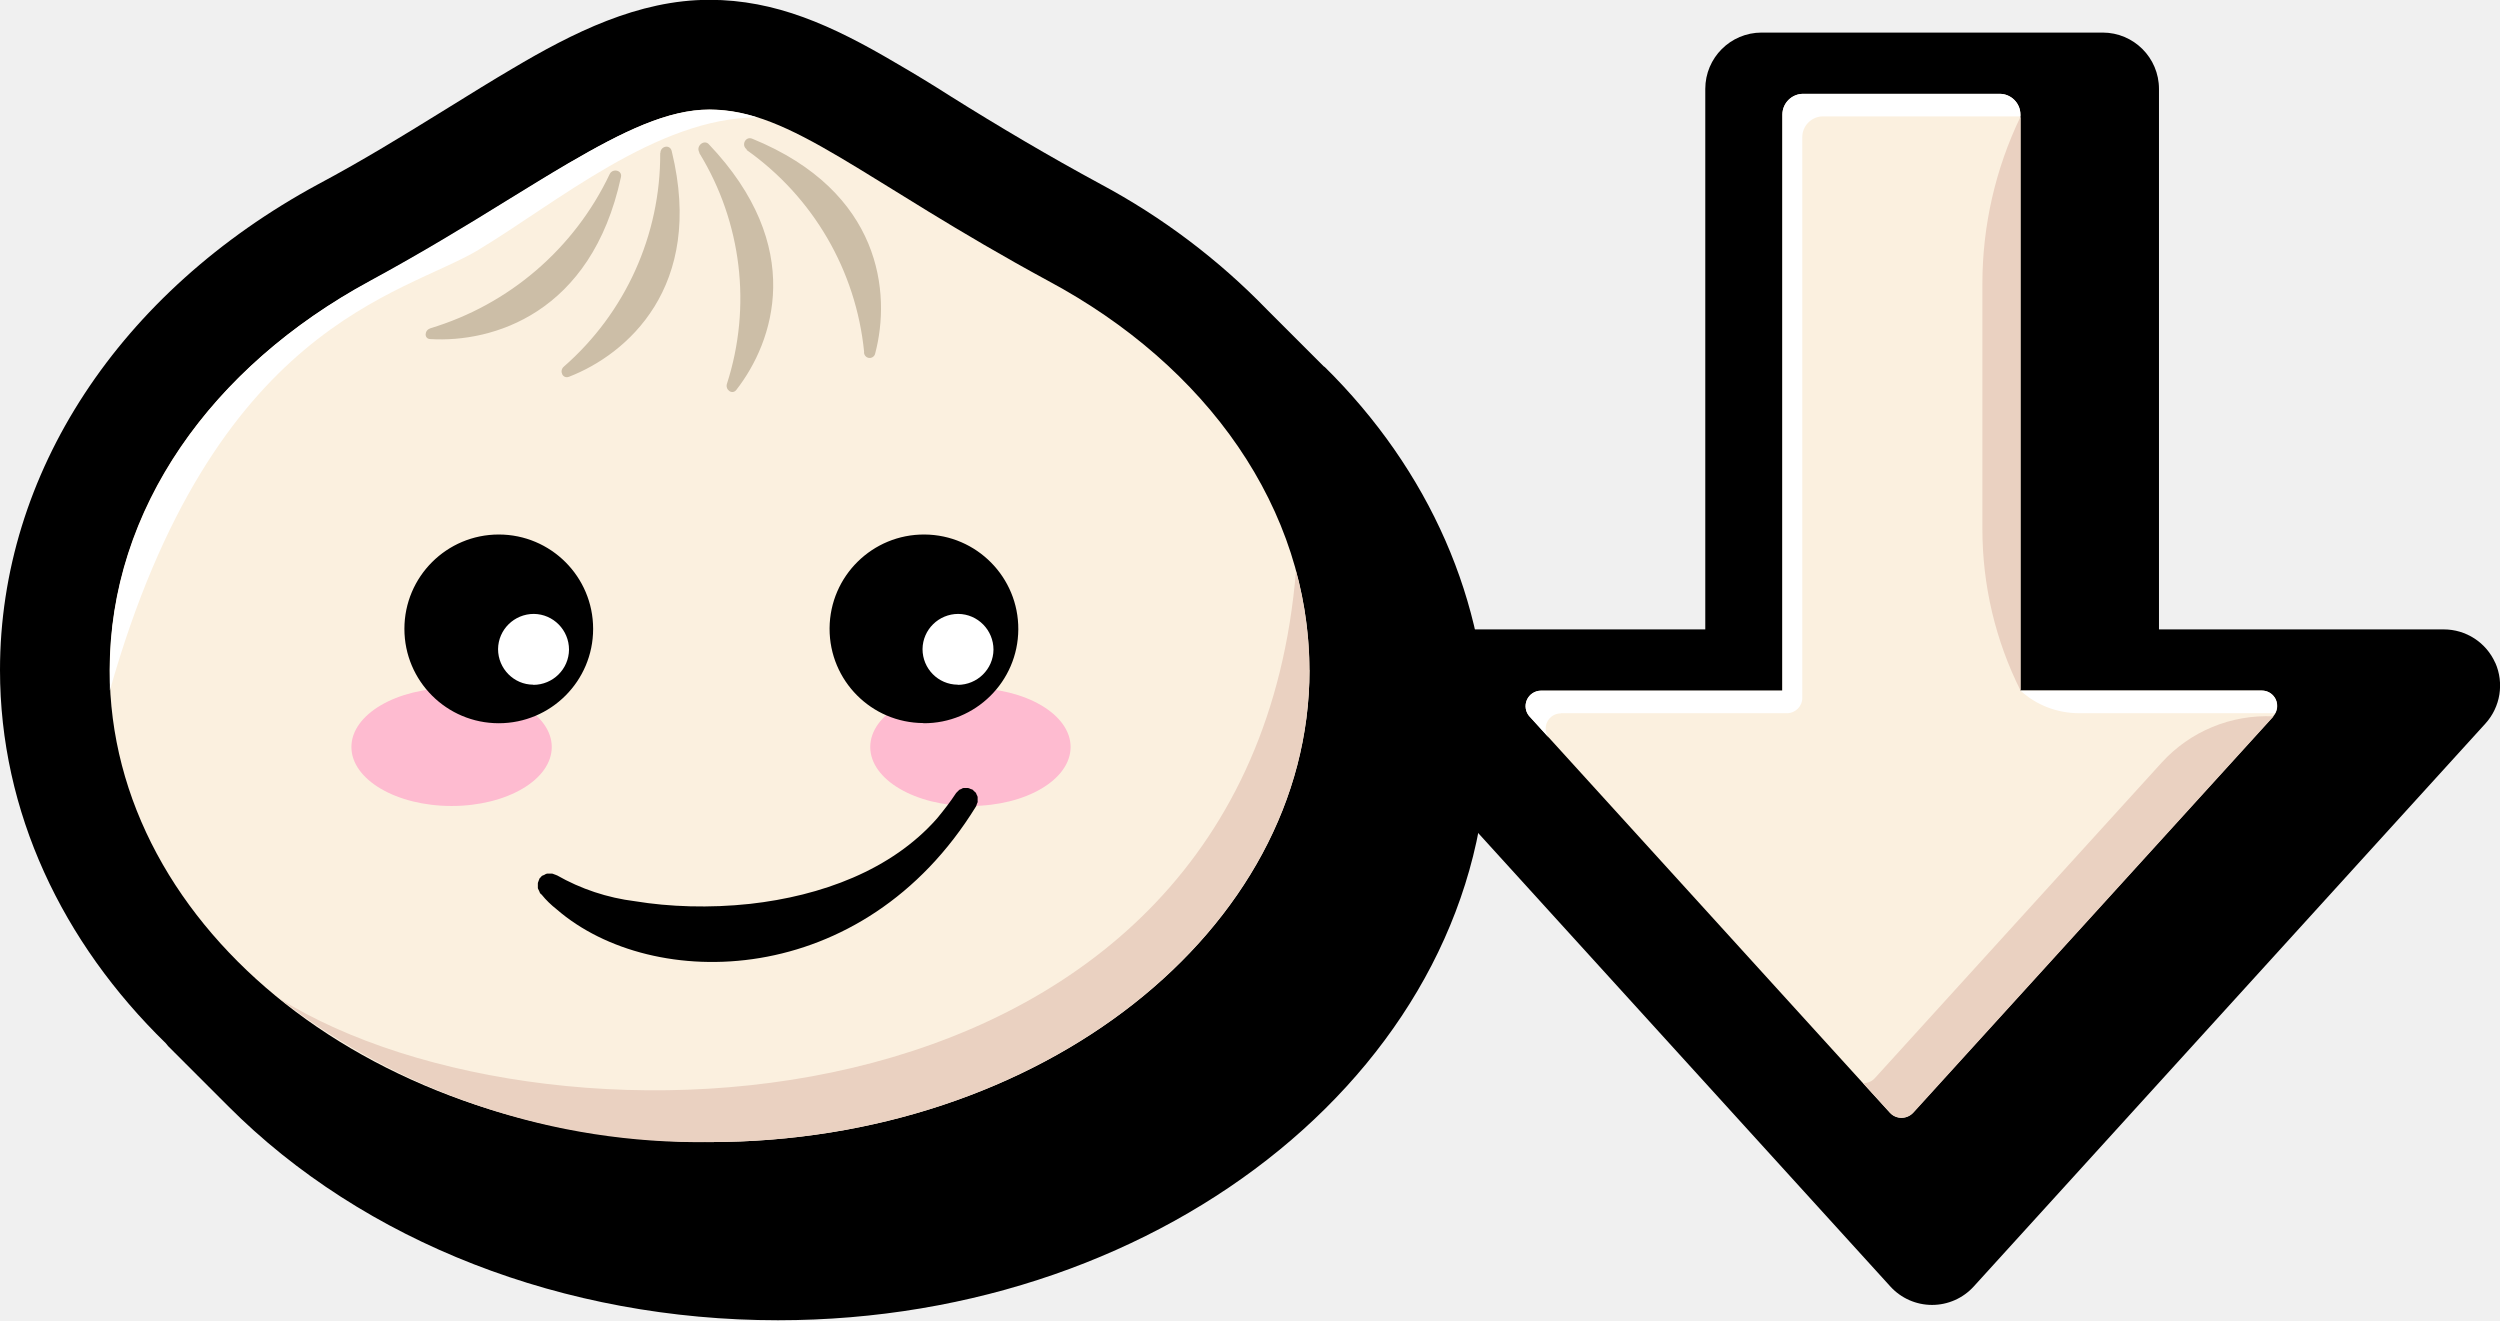
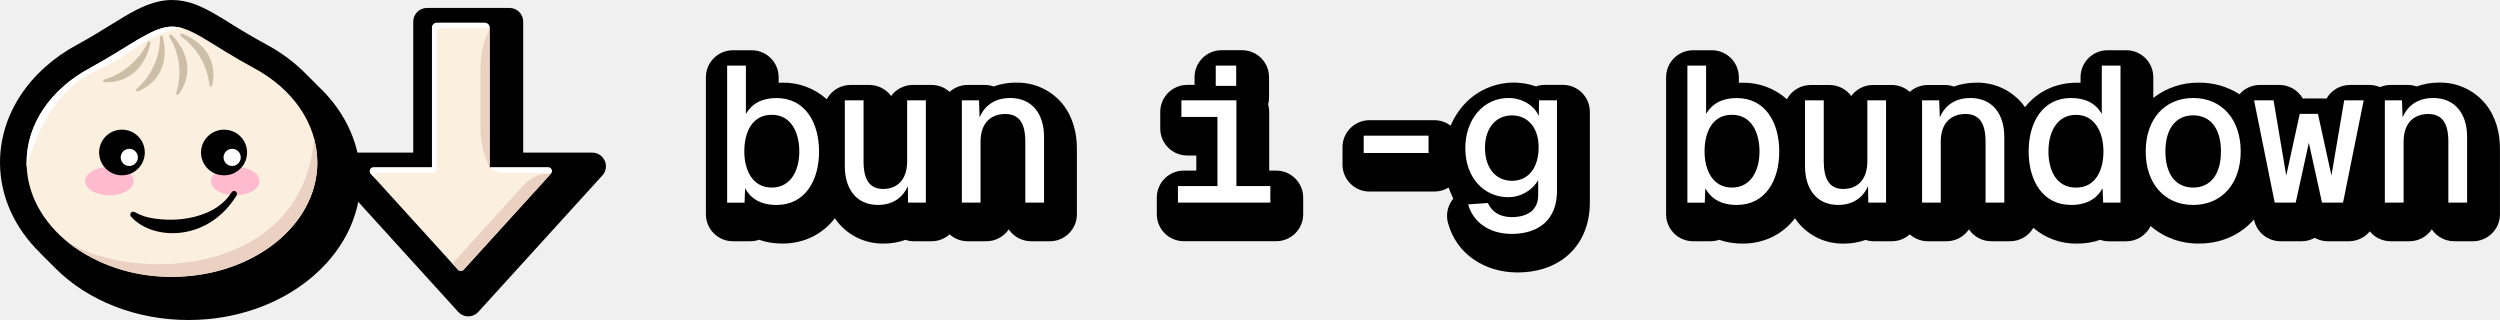
- <svg xmlns="http://www.w3.org/2000/svg" width="142" height="75" fill="none">
-   <path d="m75.23 20.85-.59-.59-.12-.12-.37-.37-.12-.12-.37-.37-.12-.12-.37-.37-.12-.12-.37-.37-.12-.12-.36-.36-.21-.21-.03-.03a38.34 38.34 0 0 0-9.46-7.13c-2.9-1.57-5.73-3.24-8.52-4.99a80.39 80.39 0 0 0-3.09-1.88c-3.64-2.15-6.84-3.59-10.6-3.59-4.04 0-7.77 1.88-11.19 3.91-1.14.67-2.32 1.4-3.56 2.17l-.6.37c-2.01 1.24-4.29 2.65-6.86 4.02C6.77 16.58 0 26.9 0 38.06c0 8.06 3.54 15.47 9.42 21.2l.13.16 3.4 3.4c7.71 7.74 19.1 12.17 31.24 12.17 22.22 0 40.3-14.8 40.3-33 0-7.77-3.29-15.28-9.27-21.17v.02l.01.01Z" fill="#000" />
-   <path d="M74.38 38.06c0 14.8-15.26 26.81-34.07 26.81-18.81 0-34.08-12-34.08-26.81 0-9.18 5.84-17.29 14.82-22.1 8.98-4.81 14.57-9.74 19.25-9.74s8.7 4.02 19.25 9.74c8.98 4.81 14.82 12.92 14.82 22.1h.01Z" fill="#fbf0df" />
-   <path d="M74.38 38.06c0-1.9-.27-3.8-.77-5.63-2.66 32.42-42.21 33.98-57.75 24.28a38.9 38.9 0 0 0 24.45 8.16c18.79 0 34.07-12.03 34.07-26.81Z" fill="#ead1c1" />
-   <path d="M27.19 14.18c4.35-2.61 10.14-7.51 15.82-7.51a9.2 9.2 0 0 0-2.71-.44c-2.36 0-4.87 1.22-8.03 3.05-1.1.64-2.24 1.35-3.45 2.09-2.26 1.4-4.87 2.99-7.78 4.57-9.27 5.02-14.8 13.28-14.8 22.12v1.16c5.9-20.85 16.61-22.43 20.96-25.04h-.01Z" fill="#fff" />
-   <path fill-rule="evenodd" clip-rule="evenodd" d="M37.5 8.69a16 16 0 0 1-5.48 12.14c-.27.24-.06.71.3.57 3.28-1.27 7.71-5.09 5.84-12.79-.08-.44-.65-.32-.65.08h-.01Zm2.22 0a15.8 15.8 0 0 1 1.57 13.11c-.11.34.3.64.53.35 2.13-2.73 3.99-8.14-1.58-13.98-.28-.25-.72.14-.52.48v.04Zm2.69-.17a15.98 15.98 0 0 1 6.67 11.45.32.32 0 0 0 .63.11c.9-3.4.39-9.19-6.98-12.2-.39-.16-.64.37-.32.6v.04ZM24.43 18.65a16.56 16.56 0 0 0 10.2-8.76c.17-.35.73-.22.64.17-1.68 7.78-7.32 9.41-10.82 9.2-.37 0-.36-.51 0-.61h-.02Z" fill="#ccbea7" />
-   <path d="M55.12 45.78c3.15 0 5.69-1.5 5.69-3.35s-2.55-3.35-5.69-3.35c-3.14 0-5.69 1.5-5.69 3.35s2.55 3.35 5.69 3.35Zm-29.47 0c3.15 0 5.69-1.5 5.69-3.35s-2.55-3.35-5.69-3.35c-3.14 0-5.69 1.5-5.69 3.35s2.55 3.35 5.69 3.35Z" fill="#febbd0" />
-   <path fill-rule="evenodd" clip-rule="evenodd" d="M28.33 41.08a5.36 5.36 0 1 0 0-10.72 5.36 5.36 0 0 0 0 10.72Zm24.12 0a5.36 5.36 0 1 0-5.33-5.4v.03a5.35 5.35 0 0 0 5.33 5.36v.01Z" fill="#000" />
-   <path fill-rule="evenodd" clip-rule="evenodd" d="M30.29 38.9c1.11 0 2.02-.89 2.03-2 0-1.11-.89-2.02-2-2.03-1.11 0-2.02.89-2.03 2 0 1.11.9 2.02 2 2.02v.01Zm24.11 0c1.11 0 2.02-.89 2.03-2 0-1.11-.89-2.02-2-2.03-1.11 0-2.02.89-2.03 2 0 1.11.89 2.01 1.99 2.02h.02l-.01.01Z" fill="#fff" />
-   <path d="M141.73 37.65a3.2 3.2 0 0 0-2.93-1.9h-16.17V5.05a3.2 3.2 0 0 0-3.2-3.2h-19.37a3.2 3.2 0 0 0-3.2 3.2v30.7H80.69a3.2 3.2 0 0 0-2.37 5.36l29.05 31.96a3.2 3.2 0 0 0 4.74 0l29.06-31.97a3.21 3.21 0 0 0 .56-3.46v.01Z" fill="#000" />
-   <path fill-rule="evenodd" clip-rule="evenodd" d="M55.53 45.54v-.27c0-.04-.03-.08-.05-.12l-.05-.12-.1-.09-.09-.09-.12-.04a.5.5 0 0 0-.13-.05h-.27c-.04 0-.08.03-.11.05l-.12.05-.09.09-.09.09c-.34.52-.71.99-1.08 1.44-2.59 2.95-6.6 4.41-10.63 4.86-2.31.25-4.58.17-6.53-.15a11.9 11.9 0 0 1-4.45-1.48h-.02l-.04-.02-.11-.04c-.03-.01-.06-.03-.1-.03h-.27l-.04.01a.31.31 0 0 0-.1.05l-.11.05h-.02l-.02.02-.02.01-.06.07-.07.07v.02l-.02.04-.04.11c-.01.03-.03.06-.03.1v.27l.01.04.05.1.05.11v.02l.02.02v.01l.09.08c.24.3.53.58.86.84 5.43 4.7 17.38 4.6 23.81-5.86l.01-.02.04-.12.05-.12h-.01Z" fill="#000" />
-   <path d="m86.88 40.69 20.47 22.52c.35.38.96.38 1.3 0l20.47-22.52a.88.88 0 0 0-.65-1.47h-13.71V6.51c0-.65-.53-1.18-1.18-1.18h-11.16c-.65 0-1.18.53-1.18 1.18v32.72H87.53a.88.88 0 0 0-.65 1.47v-.01Z" fill="#fbf0df" />
-   <path d="M114.77 6.62a21.84 21.84 0 0 0-2.17 9.5v13.93c0 3.19.74 6.33 2.17 9.18V6.62Zm8 36.71-16.28 17.91a.85.85 0 0 1-.67.28l1.54 1.69a.9.9 0 0 0 1.01.2.9.9 0 0 0 .3-.2l20.47-22.52a8.06 8.06 0 0 0-6.36 2.63l-.01.01Z" fill="#ead1c1" />
-   <path d="M114.77 39.23c.9.83 2.1 1.28 3.32 1.28h11.13a.86.86 0 0 0 0-.86.86.86 0 0 0-.74-.42h-13.71Zm-26.11 1.28h12.84c.48 0 .87-.39.87-.87V7.79c0-.65.53-1.18 1.18-1.18h11.16l.05.01v-.11c0-.65-.53-1.18-1.18-1.18h-11.16c-.65 0-1.18.53-1.18 1.18v32.72H87.53a.88.88 0 0 0-.65 1.47l1.09 1.2a.86.86 0 0 1 .69-1.38v-.01Z" fill="#fff" />
+ <svg xmlns="http://www.w3.org/2000/svg" width="500" height="64" fill="none">
+   <path d="m64.2 17.8-.5-.5-.11-.1-.32-.32-.1-.1-.31-.32-.1-.1-.32-.32-.1-.1-.32-.32-.1-.1-.3-.3-.19-.18-.02-.03a32.7 32.7 0 0 0-8.08-6.08 134.75 134.75 0 0 1-7.27-4.26c-.87-.56-1.75-1.1-2.63-1.6C40.32 1.22 37.59 0 34.38 0c-3.45 0-6.63 1.6-9.55 3.34-.97.57-1.98 1.2-3.04 1.85l-.5.31c-1.72 1.06-3.67 2.27-5.86 3.43C5.78 14.16 0 22.96 0 32.5c0 6.87 3.02 13.2 8.04 18.09l.1.13 2.91 2.9C17.63 60.22 27.35 64 37.71 64 56.67 64 72.1 51.37 72.1 35.84c0-6.63-2.8-13.04-7.91-18.07v.03Z" fill="#000" />
+   <path d="M63.47 32.49c0 12.63-13.02 22.87-29.07 22.87S5.32 45.12 5.32 32.5c0-7.84 4.98-14.76 12.64-18.86 7.67-4.1 12.44-8.31 16.43-8.31 4 0 7.42 3.43 16.43 8.3 7.66 4.11 12.64 11.03 12.64 18.87h.01Z" fill="#FBF0DF" />
+   <path d="M63.47 32.49c0-1.62-.23-3.25-.66-4.8C60.54 55.34 26.8 56.67 13.53 48.4a33.19 33.19 0 0 0 20.87 6.96c16.03 0 29.07-10.26 29.07-22.87Z" fill="#EAD1C1" />
+   <path d="M23.2 12.1c3.71-2.22 8.65-6.4 13.5-6.4a7.9 7.9 0 0 0-2.31-.38c-2.01 0-4.16 1.05-6.85 2.6-.94.55-1.91 1.16-2.95 1.8a143.83 143.83 0 0 1-6.64 3.9c-7.9 4.27-12.63 11.32-12.63 18.87v.99c5.04-17.8 14.18-19.14 17.9-21.37h-.02Z" fill="#fff" />
+   <path fill-rule="evenodd" clip-rule="evenodd" d="M32 7.42a13.65 13.65 0 0 1-4.68 10.36c-.23.2-.05.6.26.49 2.8-1.08 6.58-4.34 4.98-10.91-.07-.38-.55-.28-.55.06H32Zm1.9 0a13.48 13.48 0 0 1 1.33 11.2c-.09.28.26.54.46.29 1.81-2.33 3.4-6.95-1.35-11.93-.24-.21-.62.12-.45.41v.03Zm2.29-.14a13.64 13.64 0 0 1 5.7 9.77c-.02.07 0 .14.04.2.05.06.1.09.17.1.07.02.15 0 .2-.04.06-.04.1-.1.11-.17.77-2.9.33-7.84-5.96-10.4-.33-.14-.54.3-.27.5v.03h.01Zm-15.34 8.64a14.19 14.19 0 0 0 8.7-7.47c.15-.3.62-.19.55.14-1.44 6.64-6.25 8.03-9.24 7.85-.31 0-.3-.43 0-.52h-.01Z" fill="#CCBEA7" />
+   <path d="M47.04 39.07c2.68 0 4.85-1.28 4.85-2.85 0-1.58-2.17-2.86-4.85-2.86-2.68 0-4.86 1.28-4.86 2.86 0 1.57 2.18 2.85 4.86 2.85Zm-25.15 0c2.69 0 4.85-1.28 4.85-2.85 0-1.58-2.17-2.86-4.85-2.86-2.68 0-4.86 1.28-4.86 2.86 0 1.57 2.18 2.85 4.86 2.85Z" fill="#FEBBD0" />
+   <path fill-rule="evenodd" clip-rule="evenodd" d="M24.17 35.06a4.57 4.57 0 1 0 .02-9.13 4.57 4.57 0 0 0-.02 9.13Zm20.59 0a4.56 4.56 0 0 0 .94-9.04 4.6 4.6 0 0 0-4.7 1.91 4.49 4.49 0 0 0-.8 2.53v.03a4.56 4.56 0 0 0 4.56 4.57Z" fill="#000" />
+   <path fill-rule="evenodd" clip-rule="evenodd" d="M25.85 33.2c.94 0 1.72-.76 1.73-1.7 0-.95-.76-1.73-1.7-1.74-.95 0-1.73.76-1.74 1.71 0 .95.77 1.72 1.7 1.72v.01Zm20.57 0a1.72 1.72 0 1 0-1.71-1.73c0 .95.76 1.72 1.7 1.72h.02v.01Z" fill="#fff" />
+   <path d="M120.94 32.14a2.73 2.73 0 0 0-2.5-1.62h-13.8V4.32a2.73 2.73 0 0 0-2.73-2.73H85.38a2.73 2.73 0 0 0-2.73 2.73v26.2h-13.8a2.73 2.73 0 0 0-2 4.57l24.78 27.27a2.71 2.71 0 0 0 4.05 0l24.8-27.28a2.72 2.72 0 0 0 .47-2.95Z" fill="#000" />
+   <path fill-rule="evenodd" clip-rule="evenodd" d="M47.39 38.87v-.23l-.05-.1-.04-.1-.09-.08-.07-.08-.1-.03-.12-.05h-.23l-.09.05-.1.04-.08.08-.08.07c-.29.45-.6.85-.92 1.23-2.2 2.52-5.63 3.76-9.07 4.15-1.97.21-3.9.14-5.57-.13-1.34-.16-2.63-.6-3.8-1.26h-.01l-.04-.02-.1-.03s-.04-.03-.08-.03h-.26l-.09.05-.1.04-.03.02h-.01l-.05.07-.06.06v.02l-.02.03-.04.1-.02.08v.26l.05.09.04.1v.01l.02.02.08.07c.2.26.45.5.73.72 4.63 4.01 14.83 3.93 20.32-5v-.02l.04-.1.04-.1Z" fill="#000" />
+   <path d="M74.14 34.73 91.6 53.95c.3.32.81.32 1.1 0l17.47-19.22a.8.8 0 0 0 .19-.38.8.8 0 0 0-.05-.43.73.73 0 0 0-.68-.44h-11.7V5.56a1 1 0 0 0-1.01-1H87.4a1 1 0 0 0-1.01 1v27.92H74.7a.77.77 0 0 0-.4.12.78.78 0 0 0-.28.33.73.73 0 0 0-.05.42.7.7 0 0 0 .18.39l-.01-.01Z" fill="#FBF0DF" />
+   <path d="M97.94 5.66a18.64 18.64 0 0 0-1.85 8.1v11.9c0 2.71.63 5.4 1.85 7.82V5.66Zm6.82 31.32L90.87 52.27a.67.67 0 0 1-.57.24l1.31 1.44a.77.77 0 0 0 1.13 0l17.47-19.22a6.94 6.94 0 0 0-5.44 2.25Z" fill="#EAD1C1" />
+   <path d="M97.94 33.48c.77.71 1.78 1.1 2.83 1.1h9.5a.7.7 0 0 0 .1-.37.71.71 0 0 0-.73-.73h-11.7Zm-22.28 1.1H86.6c.41 0 .75-.34.75-.75V6.66a1 1 0 0 1 1-1.01h9.57v-.09a1 1 0 0 0-1-1H87.4a1 1 0 0 0-1 1v27.92H74.7a.77.77 0 0 0-.42.12.78.78 0 0 0-.27.33.73.73 0 0 0-.05.42c.02.15.08.28.19.39l.93 1.02a.68.68 0 0 1-.15-.37.9.9 0 0 1 .08-.4.76.76 0 0 1 .27-.3.77.77 0 0 1 .39-.1l-.01-.01Z" fill="#fff" />
+   <path d="M497.06 20.74a11.65 11.65 0 0 0-9.29-4.22c-1.52 0-3.02.25-4.43.77a5.4 5.4 0 0 0-1.78-.3h-3.43c-.75 0-1.48.15-2.13.44a5.36 5.36 0 0 0-2.1-.44H470a5.4 5.4 0 0 0-4.7 2.73 5.88 5.88 0 0 0-.55-.03h-3.63c-.19 0-.36.01-.55.03a5.4 5.4 0 0 0-4.7-2.73h-3.9a5.4 5.4 0 0 0-4.07 1.86 14.8 14.8 0 0 0-8.11-2.32 14.6 14.6 0 0 0-9.13 3.05v-4.13a5.4 5.4 0 0 0-5.4-5.4h-3.75a5.4 5.4 0 0 0-5.4 5.4v1.1l-.73-.01c-4.4 0-7.97 1.87-10.38 4.89-.16-.22-.32-.46-.5-.67a11.66 11.66 0 0 0-9.29-4.22c-1.52 0-3.02.25-4.43.77A5.4 5.4 0 0 0 389 17h-3.44a5.4 5.4 0 0 0-3.6 1.38 5.4 5.4 0 0 0-3.6-1.38h-3.75a5.4 5.4 0 0 0-4.36 2.2 5.4 5.4 0 0 0-4.36-2.2h-3.75a5.4 5.4 0 0 0-4.76 2.85 13 13 0 0 0-8.88-3.31l-.73.01v-1.1a5.4 5.4 0 0 0-5.4-5.4h-3.75a5.4 5.4 0 0 0-5.4 5.4v27.4a5.4 5.4 0 0 0 5.4 5.4h3.47c.6 0 1.2-.1 1.74-.29 1.44.5 3.02.76 4.67.76 4.47 0 8.1-1.95 10.5-5.06.18.27.38.53.58.8a11.5 11.5 0 0 0 9.25 4.26c1.46 0 2.92-.24 4.28-.74.53.18 1.1.27 1.7.27h3.55a5.4 5.4 0 0 0 3.6-1.38 5.4 5.4 0 0 0 3.6 1.38h3.75a5.4 5.4 0 0 0 4.48-2.38 5.4 5.4 0 0 0 4.48 2.38H402a5.4 5.4 0 0 0 4.67-2.68 13.03 13.03 0 0 0 8.71 3.15c1.65 0 3.23-.25 4.67-.76.55.2 1.13.3 1.74.3h3.47a5.4 5.4 0 0 0 4.86-3.05 14.48 14.48 0 0 0 9.68 3.5c4.25 0 8.13-1.6 10.9-4.71l.1-.12v.04a5.42 5.42 0 0 0 5.3 4.33h4.21a5.4 5.4 0 0 0 2.63-.68 5.4 5.4 0 0 0 2.63.68h4.2a5.4 5.4 0 0 0 4.19-1.98 5.37 5.37 0 0 0 4.18 1.98h3.74a5.4 5.4 0 0 0 4.48-2.38 5.41 5.41 0 0 0 4.48 2.38h3.75a5.4 5.4 0 0 0 5.4-5.4V29.7c0-3.04-.77-6.31-2.9-8.93l-.04-.03Zm-184.51-3.76h-3.6c-.6 0-1.2.1-1.75.3a13.43 13.43 0 0 0-14.63 3.9 14.76 14.76 0 0 0-2.45 3.96c-.9-.7-2.03-1.1-3.26-1.1H273.9a5.4 5.4 0 0 0-5.4 5.4v3.47a5.4 5.4 0 0 0 5.4 5.4h12.97c1.05 0 2.03-.3 2.86-.81.26.76.57 1.5.93 2.21l-.25.34a5.39 5.39 0 0 0-.81 4.55c1.71 6.3 7.42 9.89 13.9 9.89 3.64 0 7.33-.97 10.2-3.55 2.92-2.64 4.24-6.34 4.27-10.31V22.37a5.4 5.4 0 0 0-5.4-5.4l-.01.01Zm-57.32 17.14h-1.39V22.38c0-.53-.08-1.03-.21-1.52.12-.44.18-.9.18-1.37v-4.05a5.4 5.4 0 0 0-5.4-5.4h-4.1a5.4 5.4 0 0 0-5.4 5.4v1.54h-1.46a5.4 5.4 0 0 0-5.4 5.4v3.32a5.4 5.4 0 0 0 5.4 5.4h1.81v3.02h-2.5a5.4 5.4 0 0 0-5.4 5.4v3.32a5.4 5.4 0 0 0 5.4 5.4h18.48a5.4 5.4 0 0 0 5.4-5.4v-3.32a5.4 5.4 0 0 0-5.4-5.4Zm-52.06-17.6c-1.52 0-3.02.25-4.43.77a5.4 5.4 0 0 0-1.78-.3h-3.43a5.4 5.4 0 0 0-3.6 1.38 5.4 5.4 0 0 0-3.6-1.38h-3.75a5.4 5.4 0 0 0-4.36 2.21 5.4 5.4 0 0 0-4.36-2.21h-3.75a5.4 5.4 0 0 0-4.76 2.85 13 13 0 0 0-8.88-3.31c-.25 0-.5 0-.74.02v-1.1a5.4 5.4 0 0 0-5.4-5.4h-3.75a5.4 5.4 0 0 0-5.4 5.4v27.4a5.4 5.4 0 0 0 5.4 5.4h3.48c.6 0 1.2-.1 1.74-.3 1.44.51 3.02.76 4.67.76 4.47 0 8.1-1.95 10.5-5.06a11.52 11.52 0 0 0 9.82 5.06c1.47 0 2.92-.24 4.29-.74.52.18 1.1.28 1.7.28h3.54a5.4 5.4 0 0 0 3.6-1.38 5.4 5.4 0 0 0 3.6 1.38h3.75a5.4 5.4 0 0 0 4.48-2.38 5.4 5.4 0 0 0 4.48 2.38h3.75a5.4 5.4 0 0 0 5.4-5.4V29.69c0-3.05-.77-6.32-2.9-8.94a11.66 11.66 0 0 0-9.3-4.22h-.01Z" fill="#000" />
+   <path d="M476.97 20.07h3.43l.12 3.43c1.08-2.63 3.35-3.9 6.1-3.9 4.56 0 6.8 3.35 6.8 7.76v13.16h-3.75v-12.2c0-3.62-1.2-5.52-4.01-5.52-2.97 0-4.94 1.9-4.94 5.52v12.2h-3.75V20.06v.01Zm-13.38 2.7 2.7 12.34 2.55-15.05h3.9l-4.13 20.46h-4.21l-2.63-11.97-2.63 11.97h-4.2l-4.13-20.46h3.9l2.54 15.05 2.7-12.34h3.63Zm-24.95 18.22c-5.68 0-9.5-4.21-9.5-10.7 0-6.48 3.82-10.69 9.5-10.69 5.67 0 9.5 4.2 9.5 10.7 0 6.48-3.83 10.69-9.5 10.69Zm-5.56-10.7c0 4.52 2.05 7.22 5.56 7.22 3.5 0 5.55-2.7 5.55-7.22 0-4.51-2.05-7.22-5.55-7.22s-5.56 2.7-5.56 7.22Zm-8.98-17.17v27.4h-3.47l-.12-2.89c-1.12 2.13-3.2 3.36-6.29 3.36-5.75 0-8.49-4.95-8.49-10.7 0-5.75 2.74-10.69 8.5-10.69 2.93 0 4.94 1.12 6.13 3.17v-9.65h3.75ZM409.69 30.3c0 3.75 1.57 7.22 5.52 7.22 3.94 0 5.48-3.51 5.48-7.22 0-3.7-1.63-7.33-5.48-7.33-3.86 0-5.52 3.48-5.52 7.33ZM384.4 20.07h3.44l.12 3.43c1.08-2.63 3.35-3.9 6.1-3.9 4.56 0 6.8 3.35 6.8 7.76v13.16h-3.75v-12.2c0-3.62-1.2-5.52-4.01-5.52-2.97 0-4.95 1.9-4.95 5.52v12.2h-3.74V20.06v.01Zm-7.2 20.45h-3.54l-.05-3.31c-1.08 2.54-3.32 3.78-5.94 3.78-4.48 0-6.67-3.36-6.67-7.76V20.07h3.75v12.2c0 3.62 1.2 5.52 3.9 5.52 2.89 0 4.82-1.9 4.82-5.53V20.07h3.74v20.45Zm-39.72-27.4h3.74v9.66c1.2-2.05 3.2-3.17 6.14-3.17 5.75 0 8.49 4.94 8.49 10.7 0 5.74-2.74 10.68-8.5 10.68-3.08 0-5.16-1.23-6.28-3.35l-.12 2.9h-3.47V13.11Zm3.43 17.17c0 3.7 1.62 7.22 5.47 7.22 3.86 0 5.52-3.47 5.52-7.22 0-3.74-1.57-7.33-5.52-7.33-3.94 0-5.47 3.52-5.47 7.33Zm-39.21 9.15c-5.05 0-8.64-4.05-8.64-9.8 0-5.76 3.6-10.04 8.64-10.04 2.74 0 5.13 1.47 6.06 3.6l.05-3.13h3.59v18.22c-.04 5.6-3.6 8.49-9.07 8.49-4.48 0-7.72-2.36-8.7-5.9l3.94-.28c.81 1.78 2.4 2.82 4.75 2.82 3.32 0 5.29-1.5 5.32-4.33v-3.05a6.96 6.96 0 0 1-5.94 3.4ZM297 29.6c0 3.86 2.04 6.56 5.4 6.56 3.35 0 5.29-2.7 5.32-6.56.08-3.82-1.97-6.52-5.33-6.52-3.35 0-5.4 2.7-5.4 6.52Zm-24.26-2.47h12.97v3.47h-12.97v-3.47Zm-25.46-7.06v17.14h6.79v3.31h-18.48v-3.31h7.9V23.39h-7.21v-3.32h11Zm-4.13-2.9v-4.05h4.09v4.06h-4.1Zm-50.78 2.9h3.43l.12 3.43c1.08-2.63 3.35-3.9 6.1-3.9 4.55 0 6.79 3.35 6.79 7.76v13.16h-3.75v-12.2c0-3.62-1.2-5.52-4-5.52-2.98 0-4.95 1.9-4.95 5.52v12.2h-3.74V20.06v.01Zm-7.21 20.45h-3.55l-.04-3.31c-1.08 2.54-3.32 3.78-5.94 3.78-4.48 0-6.67-3.36-6.67-7.76V20.07h3.75v12.2c0 3.62 1.19 5.52 3.9 5.52 2.89 0 4.82-1.9 4.82-5.53V20.07h3.74v20.45Zm-39.73-27.4h3.75v9.66c1.2-2.05 3.2-3.17 6.13-3.17 5.75 0 8.5 4.94 8.5 10.7 0 5.74-2.75 10.68-8.5 10.68-3.09 0-5.17-1.23-6.28-3.35l-.13 2.9h-3.47V13.11Zm3.43 17.17c0 3.7 1.62 7.22 5.48 7.22 3.86 0 5.52-3.47 5.52-7.22 0-3.74-1.58-7.33-5.52-7.33-3.94 0-5.48 3.52-5.48 7.33Z" fill="#fff" />
</svg>
